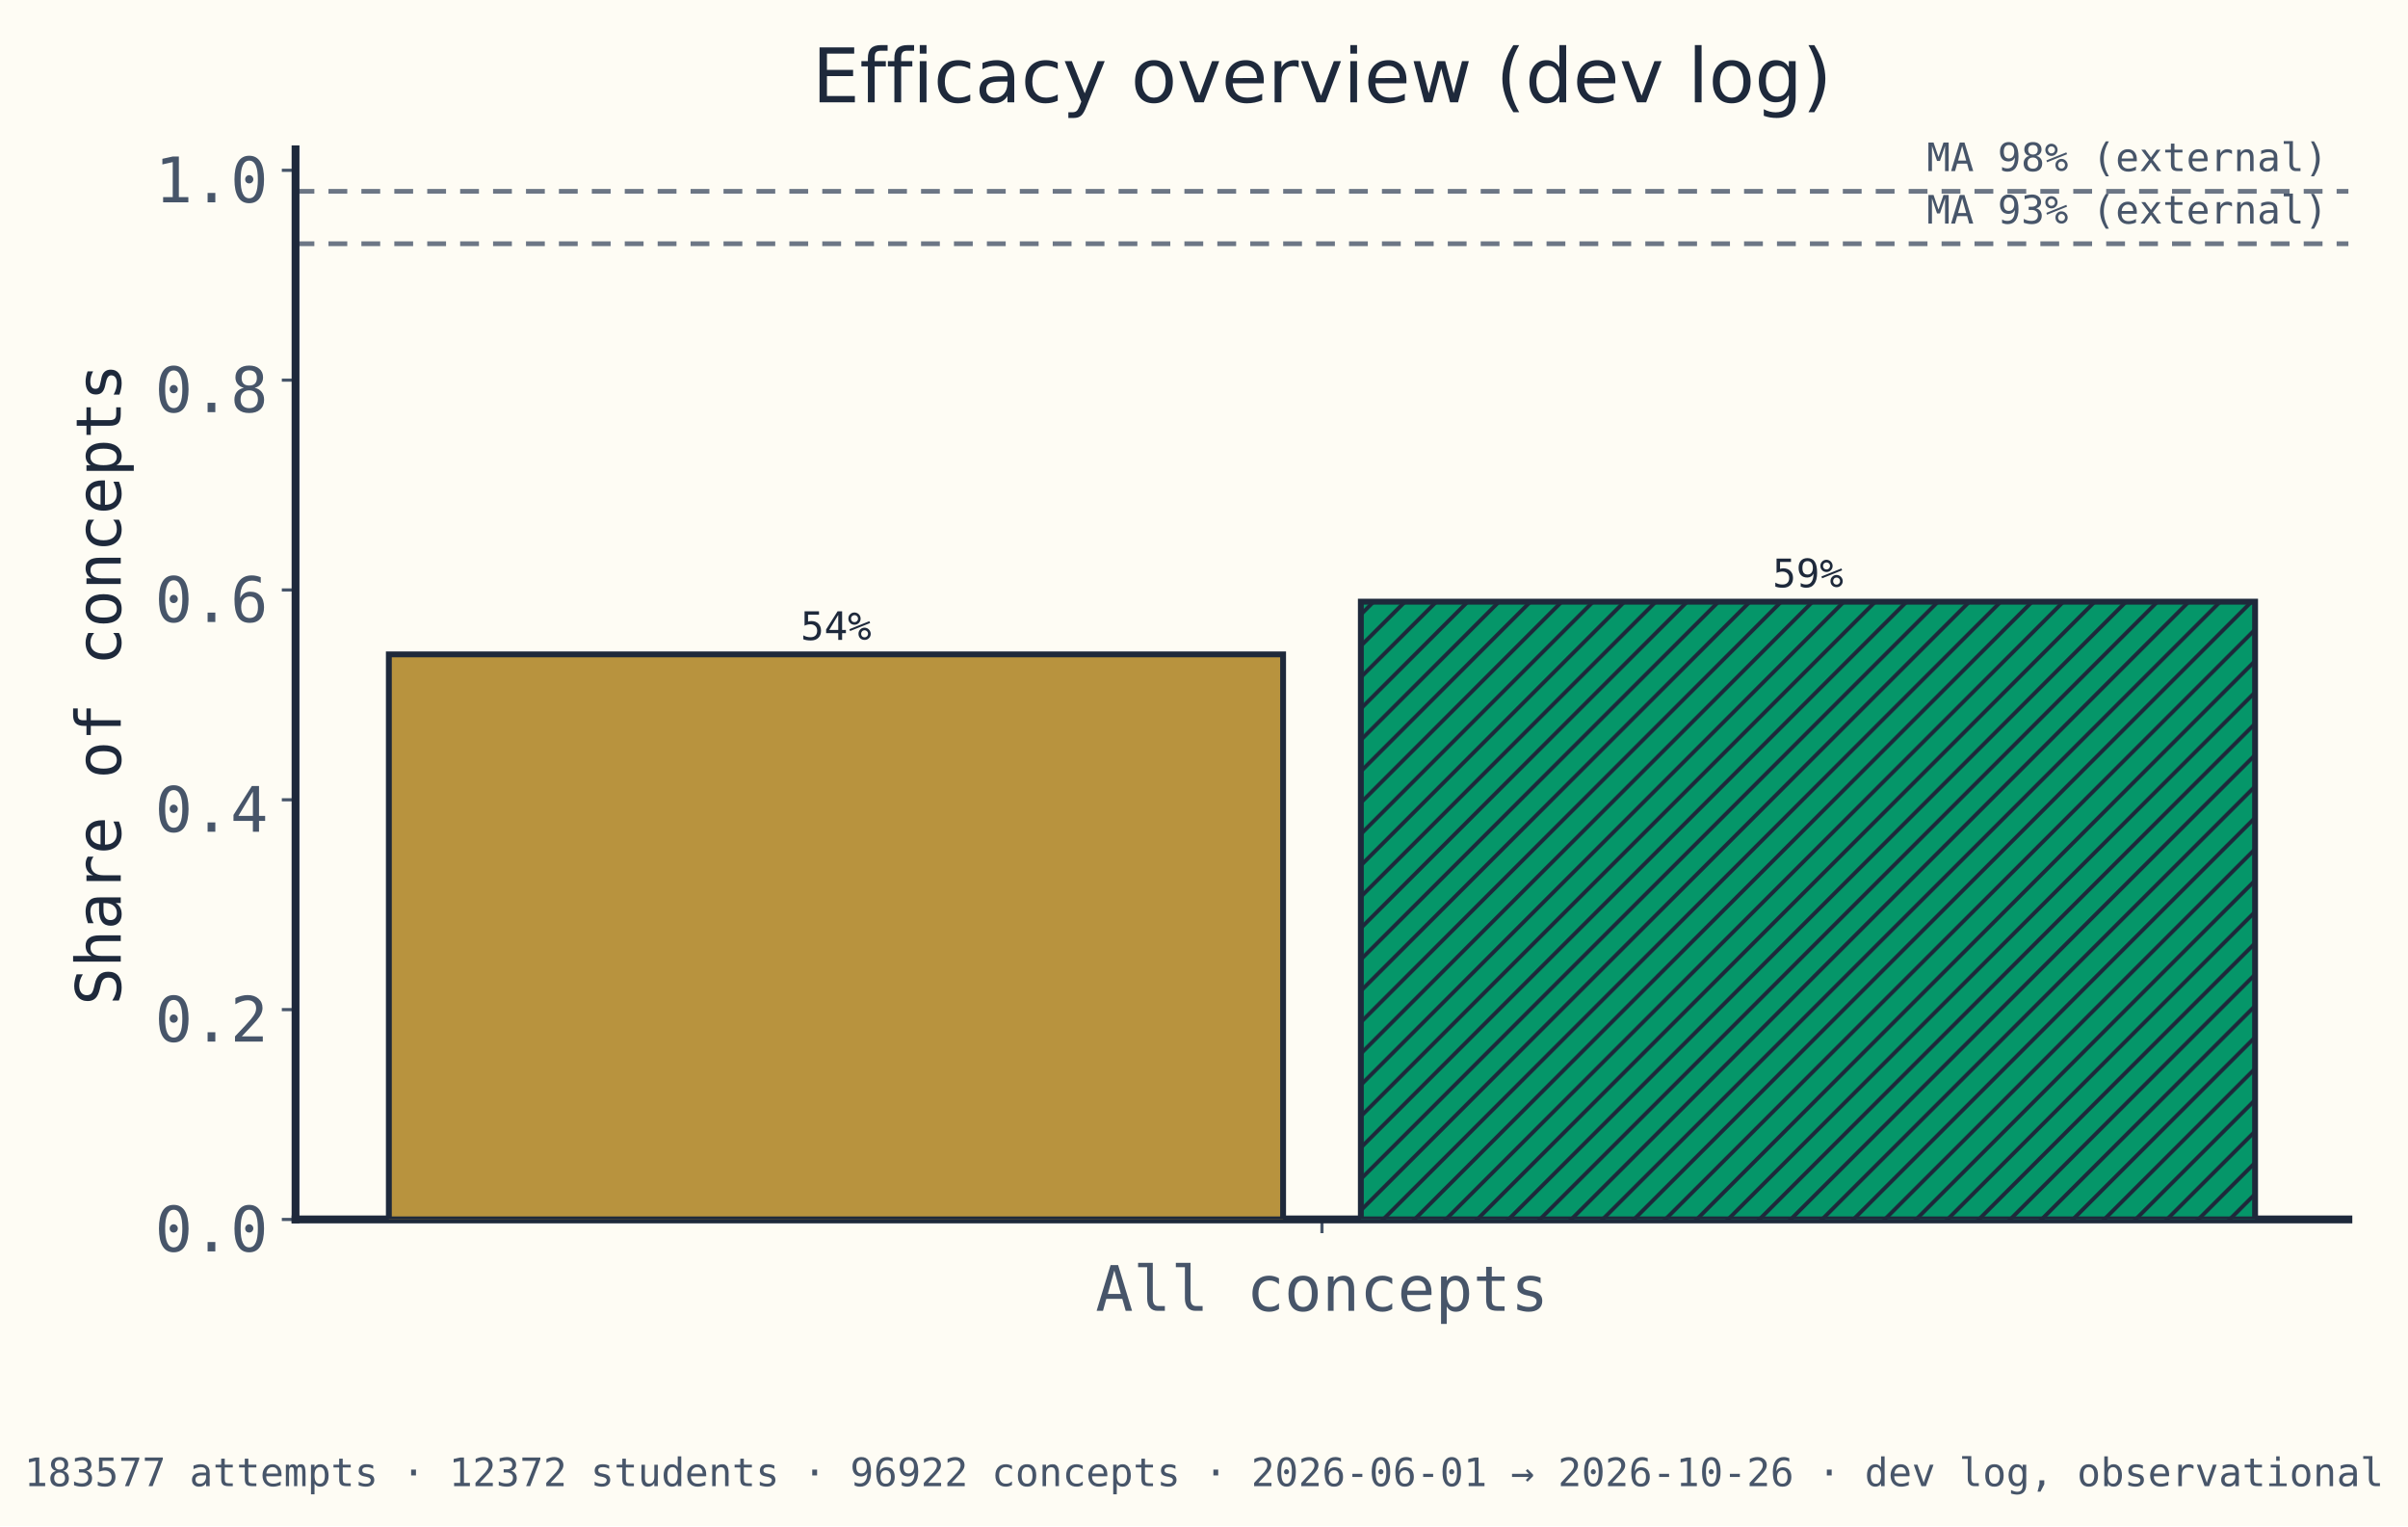
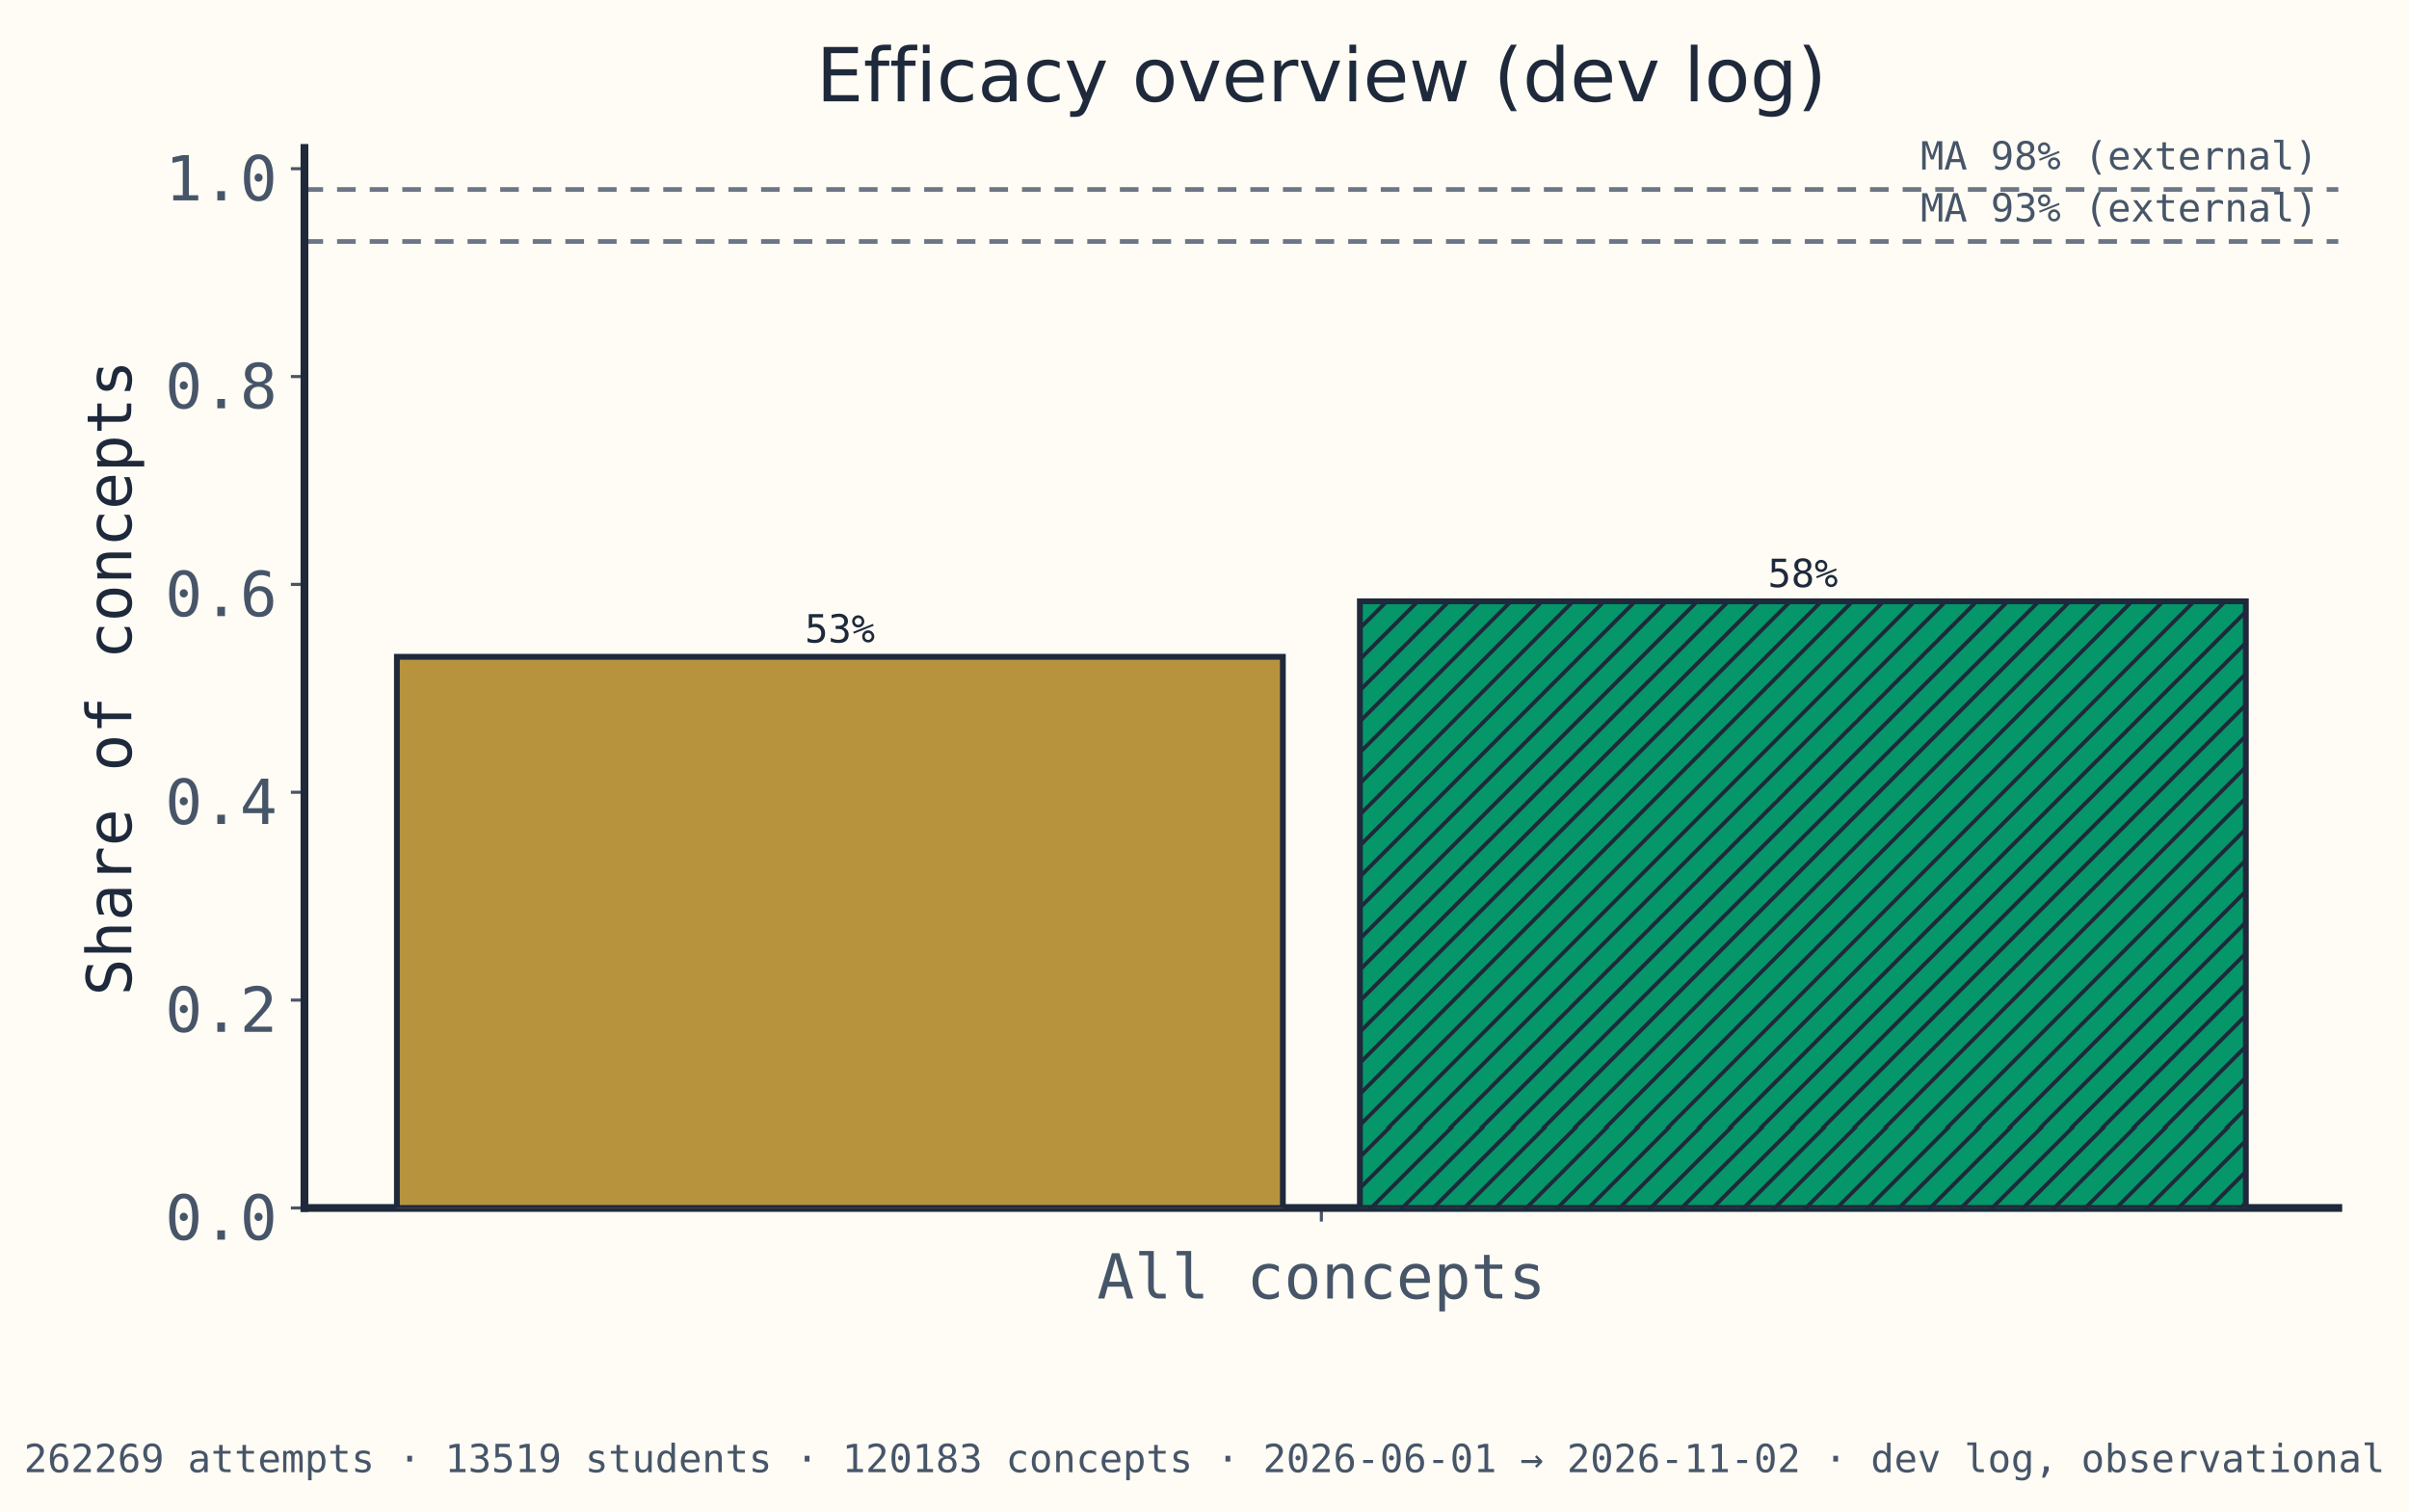
- <svg xmlns="http://www.w3.org/2000/svg" xmlns:xlink="http://www.w3.org/1999/xlink" width="614.42pt" height="389.32pt" viewBox="0 0 614.42 389.32" version="1.1">
+ <svg xmlns="http://www.w3.org/2000/svg" xmlns:xlink="http://www.w3.org/1999/xlink" width="620.42pt" height="389.32pt" viewBox="0 0 620.42 389.32" version="1.1">
  <defs>
    <style type="text/css">*{stroke-linejoin: round; stroke-linecap: butt}</style>
  </defs>
  <g id="figure_1">
    <g id="patch_1">
-       <path d="M 0 389.32  L 614.42 389.32  L 614.42 0  L 0 0  z " style="fill: #fefcf4" />
+       <path d="M 0 389.32  L 620.42 389.32  L 620.42 0  L 0 0  z " style="fill: #fefcf4" />
    </g>
    <g id="axes_1">
      <g id="patch_2">
-         <path d="M 75.41 311.08  L 599.21 311.08  L 599.21 38.093  L 75.41 38.093  z " style="fill: #fefcf4" />
+         <path d="M 78.41 311.08  L 602.21 311.08  L 602.21 38.093  L 78.41 38.093  z " style="fill: #fefcf4" />
      </g>
      <g id="matplotlib.axis_1">
        <g id="xtick_1">
          <g id="line2d_1">
            <defs>
-               <path id="m80ac69944e" d="M 0 0  L 0 3.5  " style="stroke: #475569; stroke-width: 0.8" />
+               <path id="m89580d5a30" d="M 0 0  L 0 3.5  " style="stroke: #475569; stroke-width: 0.8" />
            </defs>
            <g>
-               <use xlink:href="#m80ac69944e" x="337.31" y="311.08" style="fill: #475569; stroke: #475569; stroke-width: 0.8" />
+               <use xlink:href="#m89580d5a30" x="340.31" y="311.08" style="fill: #475569; stroke: #475569; stroke-width: 0.8" />
            </g>
          </g>
          <g id="text_1">
-             <text style="font-size: 16px; font-family: 'JetBrains Mono', 'DejaVu Sans Mono', 'Bitstream Vera Sans Mono', 'Computer Modern Typewriter', 'Andale Mono', 'Nimbus Mono L', 'Courier New', 'Courier', 'Fixed', 'Terminal', monospace; text-anchor: middle; fill: #475569" x="337.31" y="334.4" transform="rotate(-0 337.3102 334.4)">All concepts</text>
+             <text style="font-size: 16px; font-family: 'JetBrains Mono', 'DejaVu Sans Mono', 'Bitstream Vera Sans Mono', 'Computer Modern Typewriter', 'Andale Mono', 'Nimbus Mono L', 'Courier New', 'Courier', 'Fixed', 'Terminal', monospace; text-anchor: middle; fill: #475569" x="340.31" y="334.4" transform="rotate(-0 340.3102 334.4)">All concepts</text>
          </g>
        </g>
      </g>
      <g id="matplotlib.axis_2">
        <g id="ytick_1">
          <g id="line2d_2">
            <defs>
-               <path id="m5e72c48f17" d="M 0 0  L -3.5 0  " style="stroke: #475569; stroke-width: 0.8" />
+               <path id="mf7a07f2c79" d="M 0 0  L -3.5 0  " style="stroke: #475569; stroke-width: 0.8" />
            </defs>
            <g>
-               <use xlink:href="#m5e72c48f17" x="75.41" y="311.08" style="fill: #475569; stroke: #475569; stroke-width: 0.8" />
+               <use xlink:href="#mf7a07f2c79" x="78.41" y="311.08" style="fill: #475569; stroke: #475569; stroke-width: 0.8" />
            </g>
          </g>
          <g id="text_2">
-             <text style="font-size: 16px; font-family: 'JetBrains Mono', 'DejaVu Sans Mono', 'Bitstream Vera Sans Mono', 'Computer Modern Typewriter', 'Andale Mono', 'Nimbus Mono L', 'Courier New', 'Courier', 'Fixed', 'Terminal', monospace; text-anchor: end; fill: #475569" x="68.41" y="319.24" transform="rotate(-0 68.41016 319.24)">0.0</text>
+             <text style="font-size: 16px; font-family: 'JetBrains Mono', 'DejaVu Sans Mono', 'Bitstream Vera Sans Mono', 'Computer Modern Typewriter', 'Andale Mono', 'Nimbus Mono L', 'Courier New', 'Courier', 'Fixed', 'Terminal', monospace; text-anchor: end; fill: #475569" x="71.41" y="319.24" transform="rotate(-0 71.41016 319.24)">0.0</text>
          </g>
        </g>
        <g id="ytick_2">
          <g id="line2d_3">
            <g>
-               <use xlink:href="#m5e72c48f17" x="75.41" y="257.553" style="fill: #475569; stroke: #475569; stroke-width: 0.8" />
+               <use xlink:href="#mf7a07f2c79" x="78.41" y="257.553" style="fill: #475569; stroke: #475569; stroke-width: 0.8" />
            </g>
          </g>
          <g id="text_3">
-             <text style="font-size: 16px; font-family: 'JetBrains Mono', 'DejaVu Sans Mono', 'Bitstream Vera Sans Mono', 'Computer Modern Typewriter', 'Andale Mono', 'Nimbus Mono L', 'Courier New', 'Courier', 'Fixed', 'Terminal', monospace; text-anchor: end; fill: #475569" x="68.41" y="265.713" transform="rotate(-0 68.41016 265.7131)">0.2</text>
+             <text style="font-size: 16px; font-family: 'JetBrains Mono', 'DejaVu Sans Mono', 'Bitstream Vera Sans Mono', 'Computer Modern Typewriter', 'Andale Mono', 'Nimbus Mono L', 'Courier New', 'Courier', 'Fixed', 'Terminal', monospace; text-anchor: end; fill: #475569" x="71.41" y="265.713" transform="rotate(-0 71.41016 265.7131)">0.2</text>
          </g>
        </g>
        <g id="ytick_3">
          <g id="line2d_4">
            <g>
-               <use xlink:href="#m5e72c48f17" x="75.41" y="204.026" style="fill: #475569; stroke: #475569; stroke-width: 0.8" />
+               <use xlink:href="#mf7a07f2c79" x="78.41" y="204.026" style="fill: #475569; stroke: #475569; stroke-width: 0.8" />
            </g>
          </g>
          <g id="text_4">
-             <text style="font-size: 16px; font-family: 'JetBrains Mono', 'DejaVu Sans Mono', 'Bitstream Vera Sans Mono', 'Computer Modern Typewriter', 'Andale Mono', 'Nimbus Mono L', 'Courier New', 'Courier', 'Fixed', 'Terminal', monospace; text-anchor: end; fill: #475569" x="68.41" y="212.186" transform="rotate(-0 68.41016 212.1862)">0.4</text>
+             <text style="font-size: 16px; font-family: 'JetBrains Mono', 'DejaVu Sans Mono', 'Bitstream Vera Sans Mono', 'Computer Modern Typewriter', 'Andale Mono', 'Nimbus Mono L', 'Courier New', 'Courier', 'Fixed', 'Terminal', monospace; text-anchor: end; fill: #475569" x="71.41" y="212.186" transform="rotate(-0 71.41016 212.1862)">0.4</text>
          </g>
        </g>
        <g id="ytick_4">
          <g id="line2d_5">
            <g>
-               <use xlink:href="#m5e72c48f17" x="75.41" y="150.499" style="fill: #475569; stroke: #475569; stroke-width: 0.8" />
+               <use xlink:href="#mf7a07f2c79" x="78.41" y="150.499" style="fill: #475569; stroke: #475569; stroke-width: 0.8" />
            </g>
          </g>
          <g id="text_5">
-             <text style="font-size: 16px; font-family: 'JetBrains Mono', 'DejaVu Sans Mono', 'Bitstream Vera Sans Mono', 'Computer Modern Typewriter', 'Andale Mono', 'Nimbus Mono L', 'Courier New', 'Courier', 'Fixed', 'Terminal', monospace; text-anchor: end; fill: #475569" x="68.41" y="158.659" transform="rotate(-0 68.41016 158.6593)">0.6</text>
+             <text style="font-size: 16px; font-family: 'JetBrains Mono', 'DejaVu Sans Mono', 'Bitstream Vera Sans Mono', 'Computer Modern Typewriter', 'Andale Mono', 'Nimbus Mono L', 'Courier New', 'Courier', 'Fixed', 'Terminal', monospace; text-anchor: end; fill: #475569" x="71.41" y="158.659" transform="rotate(-0 71.41016 158.6593)">0.6</text>
          </g>
        </g>
        <g id="ytick_5">
          <g id="line2d_6">
            <g>
-               <use xlink:href="#m5e72c48f17" x="75.41" y="96.972" style="fill: #475569; stroke: #475569; stroke-width: 0.8" />
+               <use xlink:href="#mf7a07f2c79" x="78.41" y="96.972" style="fill: #475569; stroke: #475569; stroke-width: 0.8" />
            </g>
          </g>
          <g id="text_6">
-             <text style="font-size: 16px; font-family: 'JetBrains Mono', 'DejaVu Sans Mono', 'Bitstream Vera Sans Mono', 'Computer Modern Typewriter', 'Andale Mono', 'Nimbus Mono L', 'Courier New', 'Courier', 'Fixed', 'Terminal', monospace; text-anchor: end; fill: #475569" x="68.41" y="105.132" transform="rotate(-0 68.41016 105.1324)">0.8</text>
+             <text style="font-size: 16px; font-family: 'JetBrains Mono', 'DejaVu Sans Mono', 'Bitstream Vera Sans Mono', 'Computer Modern Typewriter', 'Andale Mono', 'Nimbus Mono L', 'Courier New', 'Courier', 'Fixed', 'Terminal', monospace; text-anchor: end; fill: #475569" x="71.41" y="105.132" transform="rotate(-0 71.41016 105.1324)">0.8</text>
          </g>
        </g>
        <g id="ytick_6">
          <g id="line2d_7">
            <g>
-               <use xlink:href="#m5e72c48f17" x="75.41" y="43.445" style="fill: #475569; stroke: #475569; stroke-width: 0.8" />
+               <use xlink:href="#mf7a07f2c79" x="78.41" y="43.445" style="fill: #475569; stroke: #475569; stroke-width: 0.8" />
            </g>
          </g>
          <g id="text_7">
-             <text style="font-size: 16px; font-family: 'JetBrains Mono', 'DejaVu Sans Mono', 'Bitstream Vera Sans Mono', 'Computer Modern Typewriter', 'Andale Mono', 'Nimbus Mono L', 'Courier New', 'Courier', 'Fixed', 'Terminal', monospace; text-anchor: end; fill: #475569" x="68.41" y="51.605" transform="rotate(-0 68.41016 51.60549)">1.0</text>
+             <text style="font-size: 16px; font-family: 'JetBrains Mono', 'DejaVu Sans Mono', 'Bitstream Vera Sans Mono', 'Computer Modern Typewriter', 'Andale Mono', 'Nimbus Mono L', 'Courier New', 'Courier', 'Fixed', 'Terminal', monospace; text-anchor: end; fill: #475569" x="71.41" y="51.605" transform="rotate(-0 71.41016 51.60549)">1.0</text>
          </g>
        </g>
        <g id="text_8">
-           <text style="font-size: 16px; font-family: 'JetBrains Mono', 'DejaVu Sans Mono', 'Bitstream Vera Sans Mono', 'Computer Modern Typewriter', 'Andale Mono', 'Nimbus Mono L', 'Courier New', 'Courier', 'Fixed', 'Terminal', monospace; text-anchor: middle; fill: #1e293b" x="30.81" y="174.586" transform="rotate(-90 30.81016 174.5864)">Share of concepts</text>
+           <text style="font-size: 16px; font-family: 'JetBrains Mono', 'DejaVu Sans Mono', 'Bitstream Vera Sans Mono', 'Computer Modern Typewriter', 'Andale Mono', 'Nimbus Mono L', 'Courier New', 'Courier', 'Fixed', 'Terminal', monospace; text-anchor: middle; fill: #1e293b" x="33.81" y="174.586" transform="rotate(-90 33.81016 174.5864)">Share of concepts</text>
        </g>
      </g>
      <g id="line2d_8">
-         <path d="M 75.41 62.18  L 599.21 62.18  " clip-path="url(#pa358501b36)" style="fill: none; stroke-dasharray: 4.8,3.6; stroke-dashoffset: 0; stroke: #475569; stroke-opacity: 0.8; stroke-width: 1.2" />
+         <path d="M 78.41 62.18  L 602.21 62.18  " clip-path="url(#p24917aec85)" style="fill: none; stroke-dasharray: 4.8,3.6; stroke-dashoffset: 0; stroke: #475569; stroke-opacity: 0.8; stroke-width: 1.2" />
      </g>
      <g id="line2d_9">
-         <path d="M 75.41 48.798  L 599.21 48.798  " clip-path="url(#pa358501b36)" style="fill: none; stroke-dasharray: 4.8,3.6; stroke-dashoffset: 0; stroke: #475569; stroke-opacity: 0.8; stroke-width: 1.2" />
+         <path d="M 78.41 48.798  L 602.21 48.798  " clip-path="url(#p24917aec85)" style="fill: none; stroke-dasharray: 4.8,3.6; stroke-dashoffset: 0; stroke: #475569; stroke-opacity: 0.8; stroke-width: 1.2" />
      </g>
      <g id="patch_3">
-         <path d="M 75.41 311.08  L 75.41 38.093  " style="fill: none; stroke: #1e293b; stroke-width: 2; stroke-linejoin: miter; stroke-linecap: square" />
+         <path d="M 78.41 311.08  L 78.41 38.093  " style="fill: none; stroke: #1e293b; stroke-width: 2; stroke-linejoin: miter; stroke-linecap: square" />
      </g>
      <g id="patch_4">
-         <path d="M 75.41 311.08  L 599.21 311.08  " style="fill: none; stroke: #1e293b; stroke-width: 2; stroke-linejoin: miter; stroke-linecap: square" />
+         <path d="M 78.41 311.08  L 602.21 311.08  " style="fill: none; stroke: #1e293b; stroke-width: 2; stroke-linejoin: miter; stroke-linecap: square" />
      </g>
      <g id="patch_5">
-         <path d="M 99.219 311.08  L 327.39 311.08  L 327.39 166.935  L 99.219 166.935  z " clip-path="url(#pa358501b36)" style="fill: #b8933e; stroke: #1e293b; stroke-width: 1.5; stroke-linejoin: miter" />
+         <path d="M 102.219 311.08  L 330.39 311.08  L 330.39 169.138  L 102.219 169.138  z " clip-path="url(#p24917aec85)" style="fill: #b8933e; stroke: #1e293b; stroke-width: 1.5; stroke-linejoin: miter" />
      </g>
      <g id="patch_6">
-         <path d="M 347.231 311.08  L 575.401 311.08  L 575.401 153.488  L 347.231 153.488  z " clip-path="url(#pa358501b36)" style="fill: url(#h1bbb94c2cf); stroke: #1e293b; stroke-width: 1.5; stroke-linejoin: miter" />
+         <path d="M 350.231 311.08  L 578.401 311.08  L 578.401 154.859  L 350.231 154.859  z " clip-path="url(#p24917aec85)" style="fill: url(#h89eb6c9fc6); stroke: #1e293b; stroke-width: 1.5; stroke-linejoin: miter" />
      </g>
      <g id="text_9">
-         <text style="font-size: 10px; font-family: 'JetBrains Mono', 'DejaVu Sans Mono', 'Bitstream Vera Sans Mono', 'Computer Modern Typewriter', 'Andale Mono', 'Nimbus Mono L', 'Courier New', 'Courier', 'Fixed', 'Terminal', monospace; text-anchor: middle; fill: #1e293b" x="213.304" y="163.246" transform="rotate(-0 213.3045 163.2459)">54%</text>
+         <text style="font-size: 10px; font-family: 'JetBrains Mono', 'DejaVu Sans Mono', 'Bitstream Vera Sans Mono', 'Computer Modern Typewriter', 'Andale Mono', 'Nimbus Mono L', 'Courier New', 'Courier', 'Fixed', 'Terminal', monospace; text-anchor: middle; fill: #1e293b" x="216.304" y="165.454" transform="rotate(-0 216.3045 165.4545)">53%</text>
      </g>
      <g id="text_10">
-         <text style="font-size: 10px; font-family: 'JetBrains Mono', 'DejaVu Sans Mono', 'Bitstream Vera Sans Mono', 'Computer Modern Typewriter', 'Andale Mono', 'Nimbus Mono L', 'Courier New', 'Courier', 'Fixed', 'Terminal', monospace; text-anchor: middle; fill: #1e293b" x="461.316" y="149.798" transform="rotate(-0 461.3158 149.7981)">59%</text>
+         <text style="font-size: 10px; font-family: 'JetBrains Mono', 'DejaVu Sans Mono', 'Bitstream Vera Sans Mono', 'Computer Modern Typewriter', 'Andale Mono', 'Nimbus Mono L', 'Courier New', 'Courier', 'Fixed', 'Terminal', monospace; text-anchor: middle; fill: #1e293b" x="464.316" y="151.176" transform="rotate(-0 464.3158 151.1756)">58%</text>
      </g>
      <g id="text_11">
-         <text style="font-size: 10px; font-family: 'JetBrains Mono', 'DejaVu Sans Mono', 'Bitstream Vera Sans Mono', 'Computer Modern Typewriter', 'Andale Mono', 'Nimbus Mono L', 'Courier New', 'Courier', 'Fixed', 'Terminal', monospace; text-anchor: end; fill: #475569" x="593.972" y="57.039" transform="rotate(-0 593.9722 57.03883)">MA 93% (external)</text>
+         <text style="font-size: 10px; font-family: 'JetBrains Mono', 'DejaVu Sans Mono', 'Bitstream Vera Sans Mono', 'Computer Modern Typewriter', 'Andale Mono', 'Nimbus Mono L', 'Courier New', 'Courier', 'Fixed', 'Terminal', monospace; text-anchor: end; fill: #475569" x="596.972" y="57.039" transform="rotate(-0 596.9722 57.03883)">MA 93% (external)</text>
      </g>
      <g id="text_12">
-         <text style="font-size: 10px; font-family: 'JetBrains Mono', 'DejaVu Sans Mono', 'Bitstream Vera Sans Mono', 'Computer Modern Typewriter', 'Andale Mono', 'Nimbus Mono L', 'Courier New', 'Courier', 'Fixed', 'Terminal', monospace; text-anchor: end; fill: #475569" x="593.972" y="43.657" transform="rotate(-0 593.9722 43.6571)">MA 98% (external)</text>
+         <text style="font-size: 10px; font-family: 'JetBrains Mono', 'DejaVu Sans Mono', 'Bitstream Vera Sans Mono', 'Computer Modern Typewriter', 'Andale Mono', 'Nimbus Mono L', 'Courier New', 'Courier', 'Fixed', 'Terminal', monospace; text-anchor: end; fill: #475569" x="596.972" y="43.657" transform="rotate(-0 596.9722 43.6571)">MA 98% (external)</text>
      </g>
      <g id="text_13">
-         <text style="font-size: 19.2px; font-family: 'Space Grotesk Light', 'Space Grotesk', 'DejaVu Sans', 'Bitstream Vera Sans', 'Computer Modern Sans Serif', 'Lucida Grande', 'Verdana', 'Geneva', 'Lucid', 'Arial', 'Helvetica', 'Avant Garde', sans-serif; text-anchor: middle; fill: #1e293b" x="337.31" y="26.093" transform="rotate(-0 337.3102 26.0928)">Efficacy overview (dev log)</text>
+         <text style="font-size: 19.2px; font-family: 'Space Grotesk Light', 'Space Grotesk', 'DejaVu Sans', 'Bitstream Vera Sans', 'Computer Modern Sans Serif', 'Lucida Grande', 'Verdana', 'Geneva', 'Lucid', 'Arial', 'Helvetica', 'Avant Garde', sans-serif; text-anchor: middle; fill: #1e293b" x="340.31" y="26.093" transform="rotate(-0 340.3102 26.0928)">Efficacy overview (dev log)</text>
      </g>
    </g>
    <g id="text_14">
-       <text style="font-size: 10px; font-family: 'JetBrains Mono', 'DejaVu Sans Mono', 'Bitstream Vera Sans Mono', 'Computer Modern Typewriter', 'Andale Mono', 'Nimbus Mono L', 'Courier New', 'Courier', 'Fixed', 'Terminal', monospace; text-anchor: middle; fill: #475569" x="307.21" y="379.12" transform="rotate(-0 307.2102 379.12)">183577 attempts · 12372 students · 96922 concepts · 2026-06-01 → 2026-10-26 · dev log, observational</text>
+       <text style="font-size: 10px; font-family: 'JetBrains Mono', 'DejaVu Sans Mono', 'Bitstream Vera Sans Mono', 'Computer Modern Typewriter', 'Andale Mono', 'Nimbus Mono L', 'Courier New', 'Courier', 'Fixed', 'Terminal', monospace; text-anchor: middle; fill: #475569" x="310.21" y="379.12" transform="rotate(-0 310.2102 379.12)">262269 attempts · 13519 students · 120183 concepts · 2026-06-01 → 2026-11-02 · dev log, observational</text>
    </g>
  </g>
  <defs>
-     <clipPath id="pa358501b36">
-       <rect x="75.41" y="38.093" width="523.8" height="272.987" />
+     <clipPath id="p24917aec85">
+       <rect x="78.41" y="38.093" width="523.8" height="272.987" />
    </clipPath>
  </defs>
  <defs>
-     <pattern id="h1bbb94c2cf" patternUnits="userSpaceOnUse" x="0" y="0" width="72" height="72">
+     <pattern id="h89eb6c9fc6" patternUnits="userSpaceOnUse" x="0" y="0" width="72" height="72">
      <rect x="0" y="0" width="73" height="73" fill="#059669" />
      <path d="M -36 36  L 36 -36  M -32 40  L 40 -32  M -28 44  L 44 -28  M -24 48  L 48 -24  M -20 52  L 52 -20  M -16 56  L 56 -16  M -12 60  L 60 -12  M -8 64  L 64 -8  M -4 68  L 68 -4  M 0 72  L 72 0  M 4 76  L 76 4  M 8 80  L 80 8  M 12 84  L 84 12  M 16 88  L 88 16  M 20 92  L 92 20  M 24 96  L 96 24  M 28 100  L 100 28  M 32 104  L 104 32  M 36 108  L 108 36  " style="fill: #1e293b; stroke: #1e293b; stroke-width: 1.0; stroke-linecap: butt; stroke-linejoin: miter" />
    </pattern>
  </defs>
</svg>
